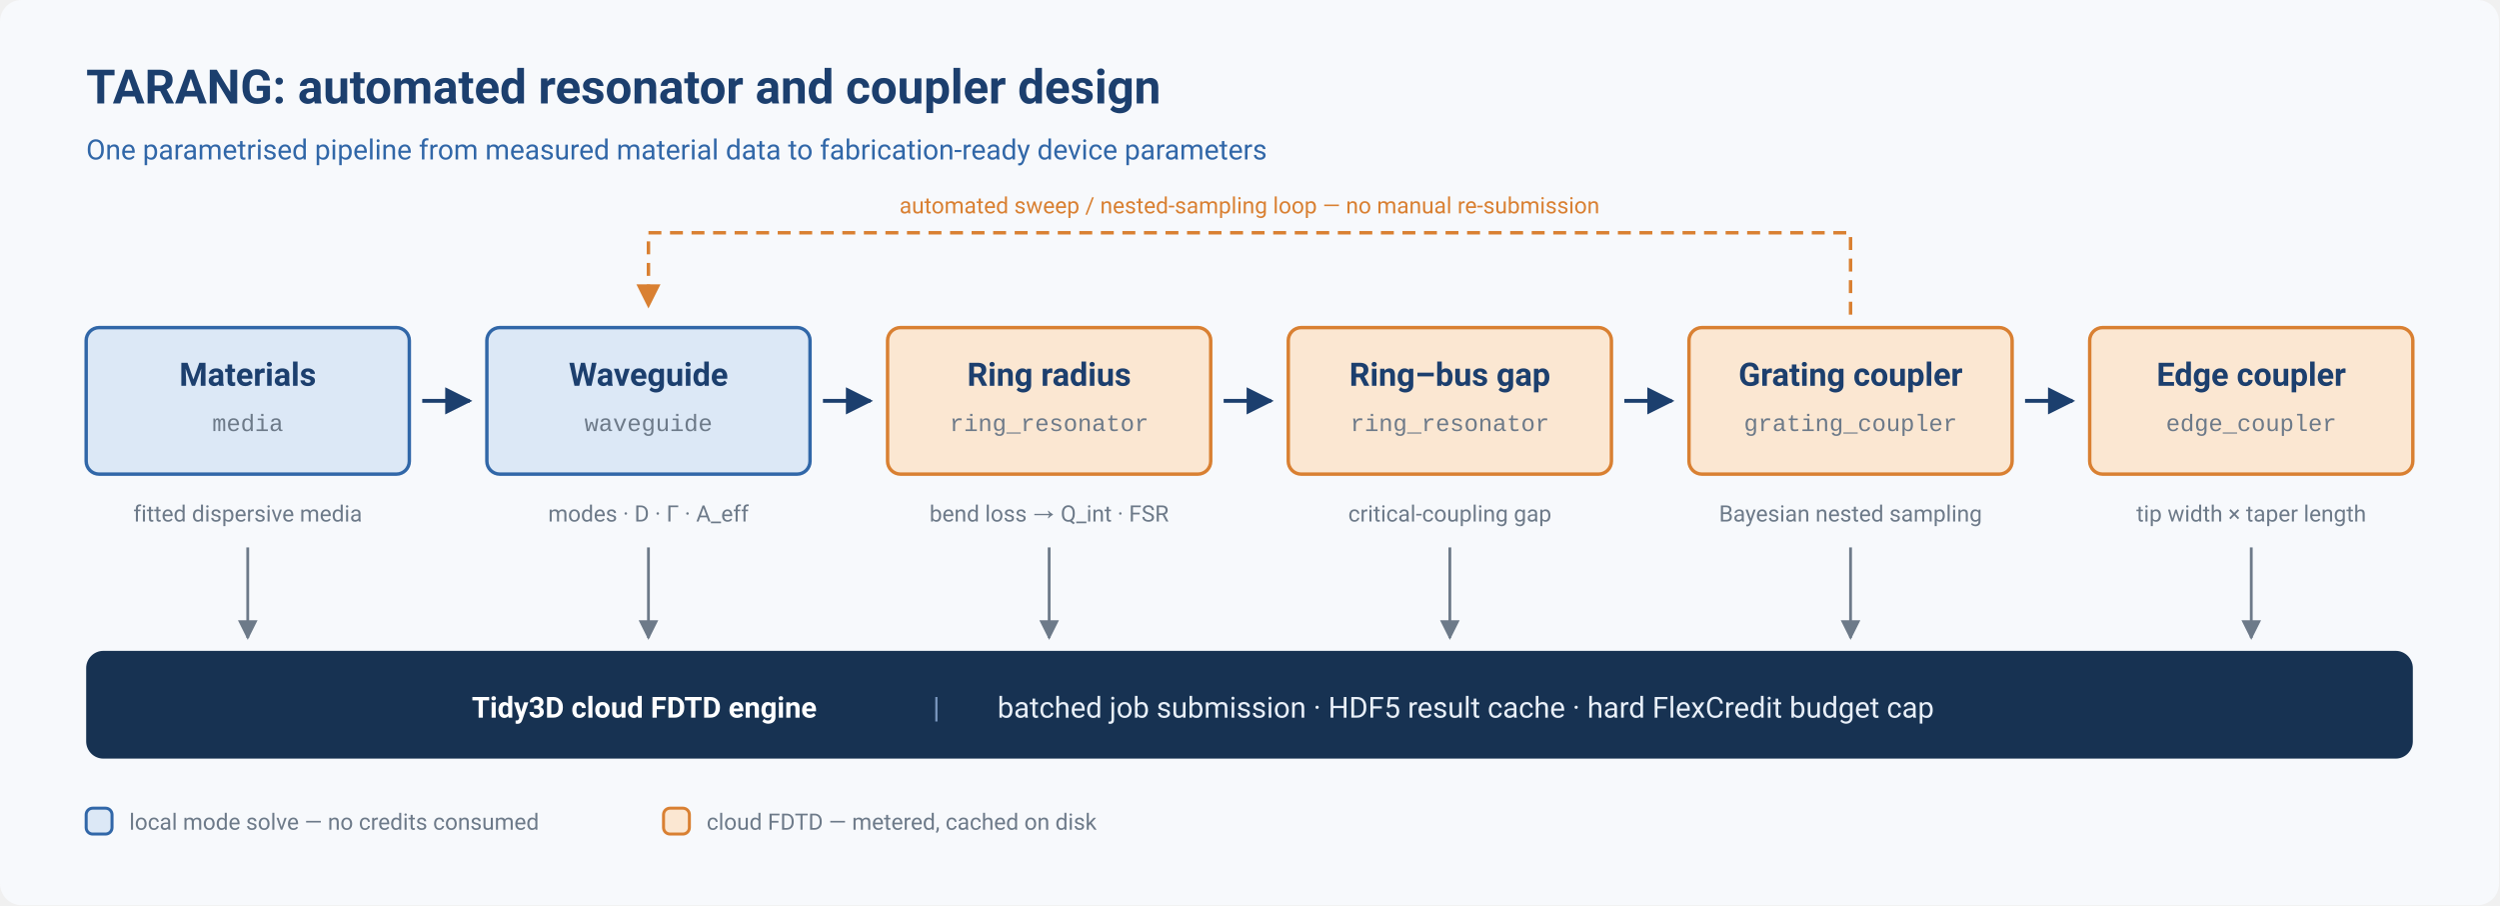
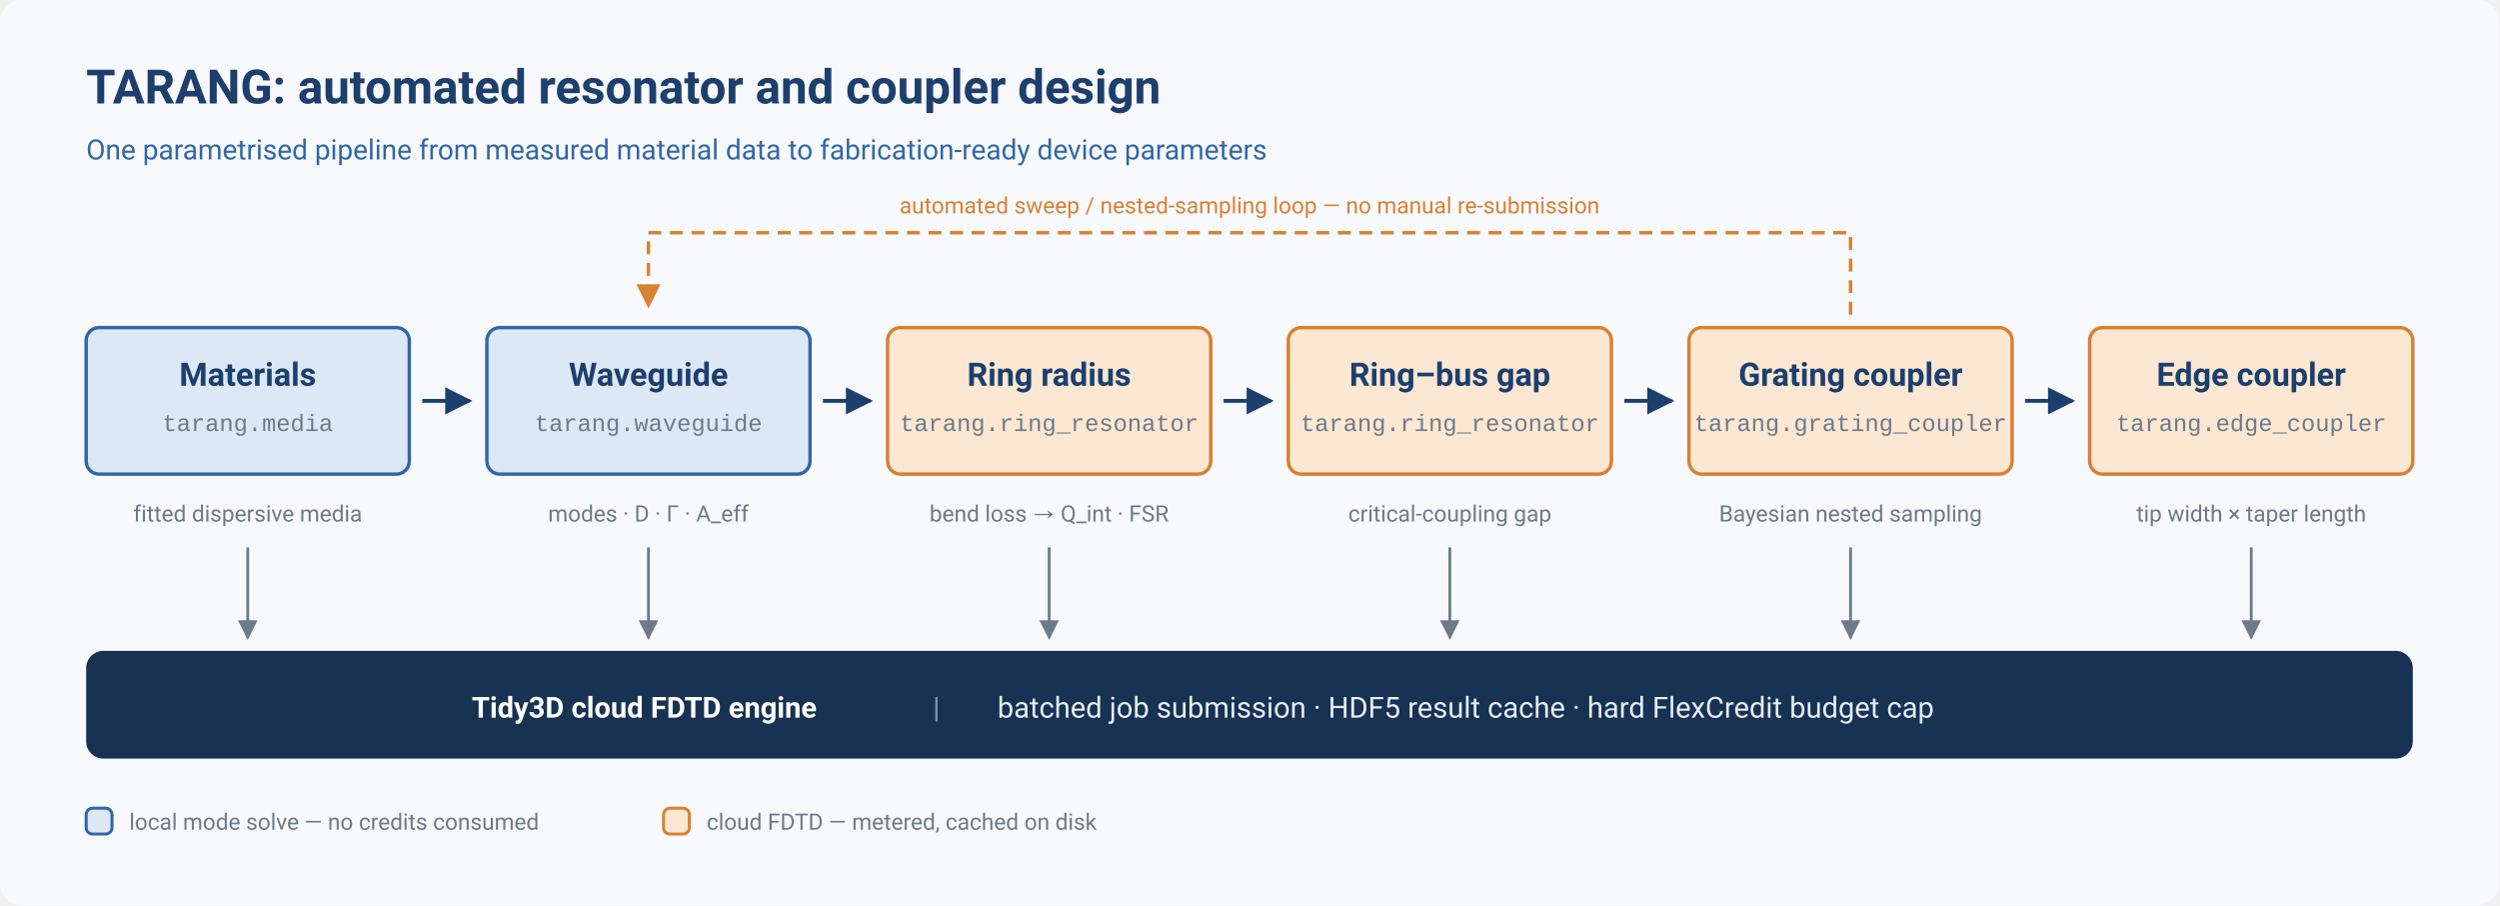
<svg xmlns="http://www.w3.org/2000/svg" viewBox="0 0 1160 420" width="1160" height="420" role="img">
  <rect width="1160" height="420" rx="10" fill="#f7f9fc" />
  <defs>
    <marker id="a" viewBox="0 0 10 10" refX="9" refY="5" markerWidth="7" markerHeight="7" orient="auto-start-reverse">
      <path d="M0 0 L10 5 L0 10 z" fill="#1c3f6e" />
    </marker>
    <marker id="ag" viewBox="0 0 10 10" refX="9" refY="5" markerWidth="7" markerHeight="7" orient="auto-start-reverse">
      <path d="M0 0 L10 5 L0 10 z" fill="#6d7a89" />
    </marker>
    <marker id="ao" viewBox="0 0 10 10" refX="9" refY="5" markerWidth="7" markerHeight="7" orient="auto-start-reverse">
      <path d="M0 0 L10 5 L0 10 z" fill="#d98032" />
    </marker>
  </defs>
  <text x="40" y="48" font-family="'Segoe UI',Roboto,Helvetica,Arial,sans-serif" font-size="22" font-weight="700" font-style="normal" fill="#1c3f6e" text-anchor="start">TARANG: automated resonator and coupler design</text>
  <text x="40" y="74" font-family="'Segoe UI',Roboto,Helvetica,Arial,sans-serif" font-size="13" font-weight="400" font-style="normal" fill="#3167a8" text-anchor="start">One parametrised pipeline from measured material data to fabrication-ready device parameters</text>
  <rect x="40" y="152" width="150" height="68" rx="6" fill="#dce8f6" stroke="#3167a8" stroke-width="1.6" />
  <text x="115.0" y="179" font-family="'Segoe UI',Roboto,Helvetica,Arial,sans-serif" font-size="15" font-weight="600" font-style="normal" fill="#1c3f6e" text-anchor="middle">Materials</text>
-   <text x="115.0" y="200" font-family="'SFMono-Regular',Consolas,'Liberation Mono',monospace" font-size="11" font-weight="400" font-style="normal" fill="#6d7a89" text-anchor="middle">media</text>
+   <text x="115.0" y="200" font-family="'SFMono-Regular',Consolas,'Liberation Mono',monospace" font-size="11" font-weight="400" font-style="normal" fill="#6d7a89" text-anchor="middle">tarang.media</text>
  <text x="115.0" y="242" font-family="'Segoe UI',Roboto,Helvetica,Arial,sans-serif" font-size="10.5" font-weight="400" font-style="normal" fill="#6d7a89" text-anchor="middle">fitted dispersive media</text>
  <line x1="196" y1="186.0" x2="218" y2="186.0" stroke="#1c3f6e" stroke-width="1.8" marker-end="url(#a)" />
  <rect x="226" y="152" width="150" height="68" rx="6" fill="#dce8f6" stroke="#3167a8" stroke-width="1.6" />
  <text x="301.0" y="179" font-family="'Segoe UI',Roboto,Helvetica,Arial,sans-serif" font-size="15" font-weight="600" font-style="normal" fill="#1c3f6e" text-anchor="middle">Waveguide</text>
-   <text x="301.0" y="200" font-family="'SFMono-Regular',Consolas,'Liberation Mono',monospace" font-size="11" font-weight="400" font-style="normal" fill="#6d7a89" text-anchor="middle">waveguide</text>
+   <text x="301.0" y="200" font-family="'SFMono-Regular',Consolas,'Liberation Mono',monospace" font-size="11" font-weight="400" font-style="normal" fill="#6d7a89" text-anchor="middle">tarang.waveguide</text>
  <text x="301.0" y="242" font-family="'Segoe UI',Roboto,Helvetica,Arial,sans-serif" font-size="10.5" font-weight="400" font-style="normal" fill="#6d7a89" text-anchor="middle">modes · D · Γ · A_eff</text>
  <line x1="382" y1="186.0" x2="404" y2="186.0" stroke="#1c3f6e" stroke-width="1.8" marker-end="url(#a)" />
  <rect x="412" y="152" width="150" height="68" rx="6" fill="#fbe7d2" stroke="#d98032" stroke-width="1.6" />
  <text x="487.0" y="179" font-family="'Segoe UI',Roboto,Helvetica,Arial,sans-serif" font-size="15" font-weight="600" font-style="normal" fill="#1c3f6e" text-anchor="middle">Ring radius</text>
-   <text x="487.0" y="200" font-family="'SFMono-Regular',Consolas,'Liberation Mono',monospace" font-size="11" font-weight="400" font-style="normal" fill="#6d7a89" text-anchor="middle">ring_resonator</text>
+   <text x="487.0" y="200" font-family="'SFMono-Regular',Consolas,'Liberation Mono',monospace" font-size="11" font-weight="400" font-style="normal" fill="#6d7a89" text-anchor="middle">tarang.ring_resonator</text>
  <text x="487.0" y="242" font-family="'Segoe UI',Roboto,Helvetica,Arial,sans-serif" font-size="10.5" font-weight="400" font-style="normal" fill="#6d7a89" text-anchor="middle">bend loss → Q_int · FSR</text>
  <line x1="568" y1="186.0" x2="590" y2="186.0" stroke="#1c3f6e" stroke-width="1.8" marker-end="url(#a)" />
  <rect x="598" y="152" width="150" height="68" rx="6" fill="#fbe7d2" stroke="#d98032" stroke-width="1.6" />
  <text x="673.0" y="179" font-family="'Segoe UI',Roboto,Helvetica,Arial,sans-serif" font-size="15" font-weight="600" font-style="normal" fill="#1c3f6e" text-anchor="middle">Ring–bus gap</text>
-   <text x="673.0" y="200" font-family="'SFMono-Regular',Consolas,'Liberation Mono',monospace" font-size="11" font-weight="400" font-style="normal" fill="#6d7a89" text-anchor="middle">ring_resonator</text>
+   <text x="673.0" y="200" font-family="'SFMono-Regular',Consolas,'Liberation Mono',monospace" font-size="11" font-weight="400" font-style="normal" fill="#6d7a89" text-anchor="middle">tarang.ring_resonator</text>
  <text x="673.0" y="242" font-family="'Segoe UI',Roboto,Helvetica,Arial,sans-serif" font-size="10.5" font-weight="400" font-style="normal" fill="#6d7a89" text-anchor="middle">critical-coupling gap</text>
  <line x1="754" y1="186.0" x2="776" y2="186.0" stroke="#1c3f6e" stroke-width="1.8" marker-end="url(#a)" />
  <rect x="784" y="152" width="150" height="68" rx="6" fill="#fbe7d2" stroke="#d98032" stroke-width="1.6" />
  <text x="859.0" y="179" font-family="'Segoe UI',Roboto,Helvetica,Arial,sans-serif" font-size="15" font-weight="600" font-style="normal" fill="#1c3f6e" text-anchor="middle">Grating coupler</text>
-   <text x="859.0" y="200" font-family="'SFMono-Regular',Consolas,'Liberation Mono',monospace" font-size="11" font-weight="400" font-style="normal" fill="#6d7a89" text-anchor="middle">grating_coupler</text>
+   <text x="859.0" y="200" font-family="'SFMono-Regular',Consolas,'Liberation Mono',monospace" font-size="11" font-weight="400" font-style="normal" fill="#6d7a89" text-anchor="middle">tarang.grating_coupler</text>
  <text x="859.0" y="242" font-family="'Segoe UI',Roboto,Helvetica,Arial,sans-serif" font-size="10.5" font-weight="400" font-style="normal" fill="#6d7a89" text-anchor="middle">Bayesian nested sampling</text>
  <line x1="940" y1="186.0" x2="962" y2="186.0" stroke="#1c3f6e" stroke-width="1.8" marker-end="url(#a)" />
  <rect x="970" y="152" width="150" height="68" rx="6" fill="#fbe7d2" stroke="#d98032" stroke-width="1.6" />
  <text x="1045.0" y="179" font-family="'Segoe UI',Roboto,Helvetica,Arial,sans-serif" font-size="15" font-weight="600" font-style="normal" fill="#1c3f6e" text-anchor="middle">Edge coupler</text>
-   <text x="1045.0" y="200" font-family="'SFMono-Regular',Consolas,'Liberation Mono',monospace" font-size="11" font-weight="400" font-style="normal" fill="#6d7a89" text-anchor="middle">edge_coupler</text>
+   <text x="1045.0" y="200" font-family="'SFMono-Regular',Consolas,'Liberation Mono',monospace" font-size="11" font-weight="400" font-style="normal" fill="#6d7a89" text-anchor="middle">tarang.edge_coupler</text>
  <text x="1045.0" y="242" font-family="'Segoe UI',Roboto,Helvetica,Arial,sans-serif" font-size="10.5" font-weight="400" font-style="normal" fill="#6d7a89" text-anchor="middle">tip width × taper length</text>
  <path d="M 859.0 146 V 108 H 301.0 V 142" fill="none" stroke="#d98032" stroke-width="1.6" stroke-dasharray="6 4" marker-end="url(#ao)" />
  <text x="580.0" y="99" font-family="'Segoe UI',Roboto,Helvetica,Arial,sans-serif" font-size="10.5" font-weight="400" font-style="normal" fill="#d98032" text-anchor="middle">automated sweep / nested-sampling loop — no manual re-submission</text>
  <line x1="115.0" y1="254" x2="115.0" y2="296" stroke="#6d7a89" stroke-width="1.3" marker-end="url(#ag)" />
  <line x1="301.0" y1="254" x2="301.0" y2="296" stroke="#6d7a89" stroke-width="1.3" marker-end="url(#ag)" />
  <line x1="487.0" y1="254" x2="487.0" y2="296" stroke="#6d7a89" stroke-width="1.3" marker-end="url(#ag)" />
  <line x1="673.0" y1="254" x2="673.0" y2="296" stroke="#6d7a89" stroke-width="1.3" marker-end="url(#ag)" />
  <line x1="859.0" y1="254" x2="859.0" y2="296" stroke="#6d7a89" stroke-width="1.3" marker-end="url(#ag)" />
  <line x1="1045.0" y1="254" x2="1045.0" y2="296" stroke="#6d7a89" stroke-width="1.3" marker-end="url(#ag)" />
  <rect x="40" y="302" width="1080" height="50" rx="8" fill="#173252" stroke="#173252" stroke-width="0" />
  <text x="219" y="333" font-family="'Segoe UI',Roboto,Helvetica,Arial,sans-serif" font-size="13.5" font-weight="700" font-style="normal" fill="#ffffff" text-anchor="start">Tidy3D cloud FDTD engine</text>
  <text x="433" y="333" font-family="'Segoe UI',Roboto,Helvetica,Arial,sans-serif" font-size="13.5" font-weight="400" font-style="normal" fill="#7e9cc4" text-anchor="start">|</text>
  <text x="463" y="333" font-family="'Segoe UI',Roboto,Helvetica,Arial,sans-serif" font-size="13.5" font-weight="400" font-style="normal" fill="#e8eff8" text-anchor="start">batched job submission · HDF5 result cache · hard FlexCredit budget cap</text>
  <rect x="40" y="375" width="12" height="12" rx="3" fill="#dce8f6" stroke="#3167a8" stroke-width="1.4" />
  <text x="60" y="385" font-family="'Segoe UI',Roboto,Helvetica,Arial,sans-serif" font-size="10.5" font-weight="400" font-style="normal" fill="#6d7a89" text-anchor="start">local mode solve — no credits consumed</text>
  <rect x="308" y="375" width="12" height="12" rx="3" fill="#fbe7d2" stroke="#d98032" stroke-width="1.4" />
  <text x="328" y="385" font-family="'Segoe UI',Roboto,Helvetica,Arial,sans-serif" font-size="10.5" font-weight="400" font-style="normal" fill="#6d7a89" text-anchor="start">cloud FDTD — metered, cached on disk</text>
</svg>
